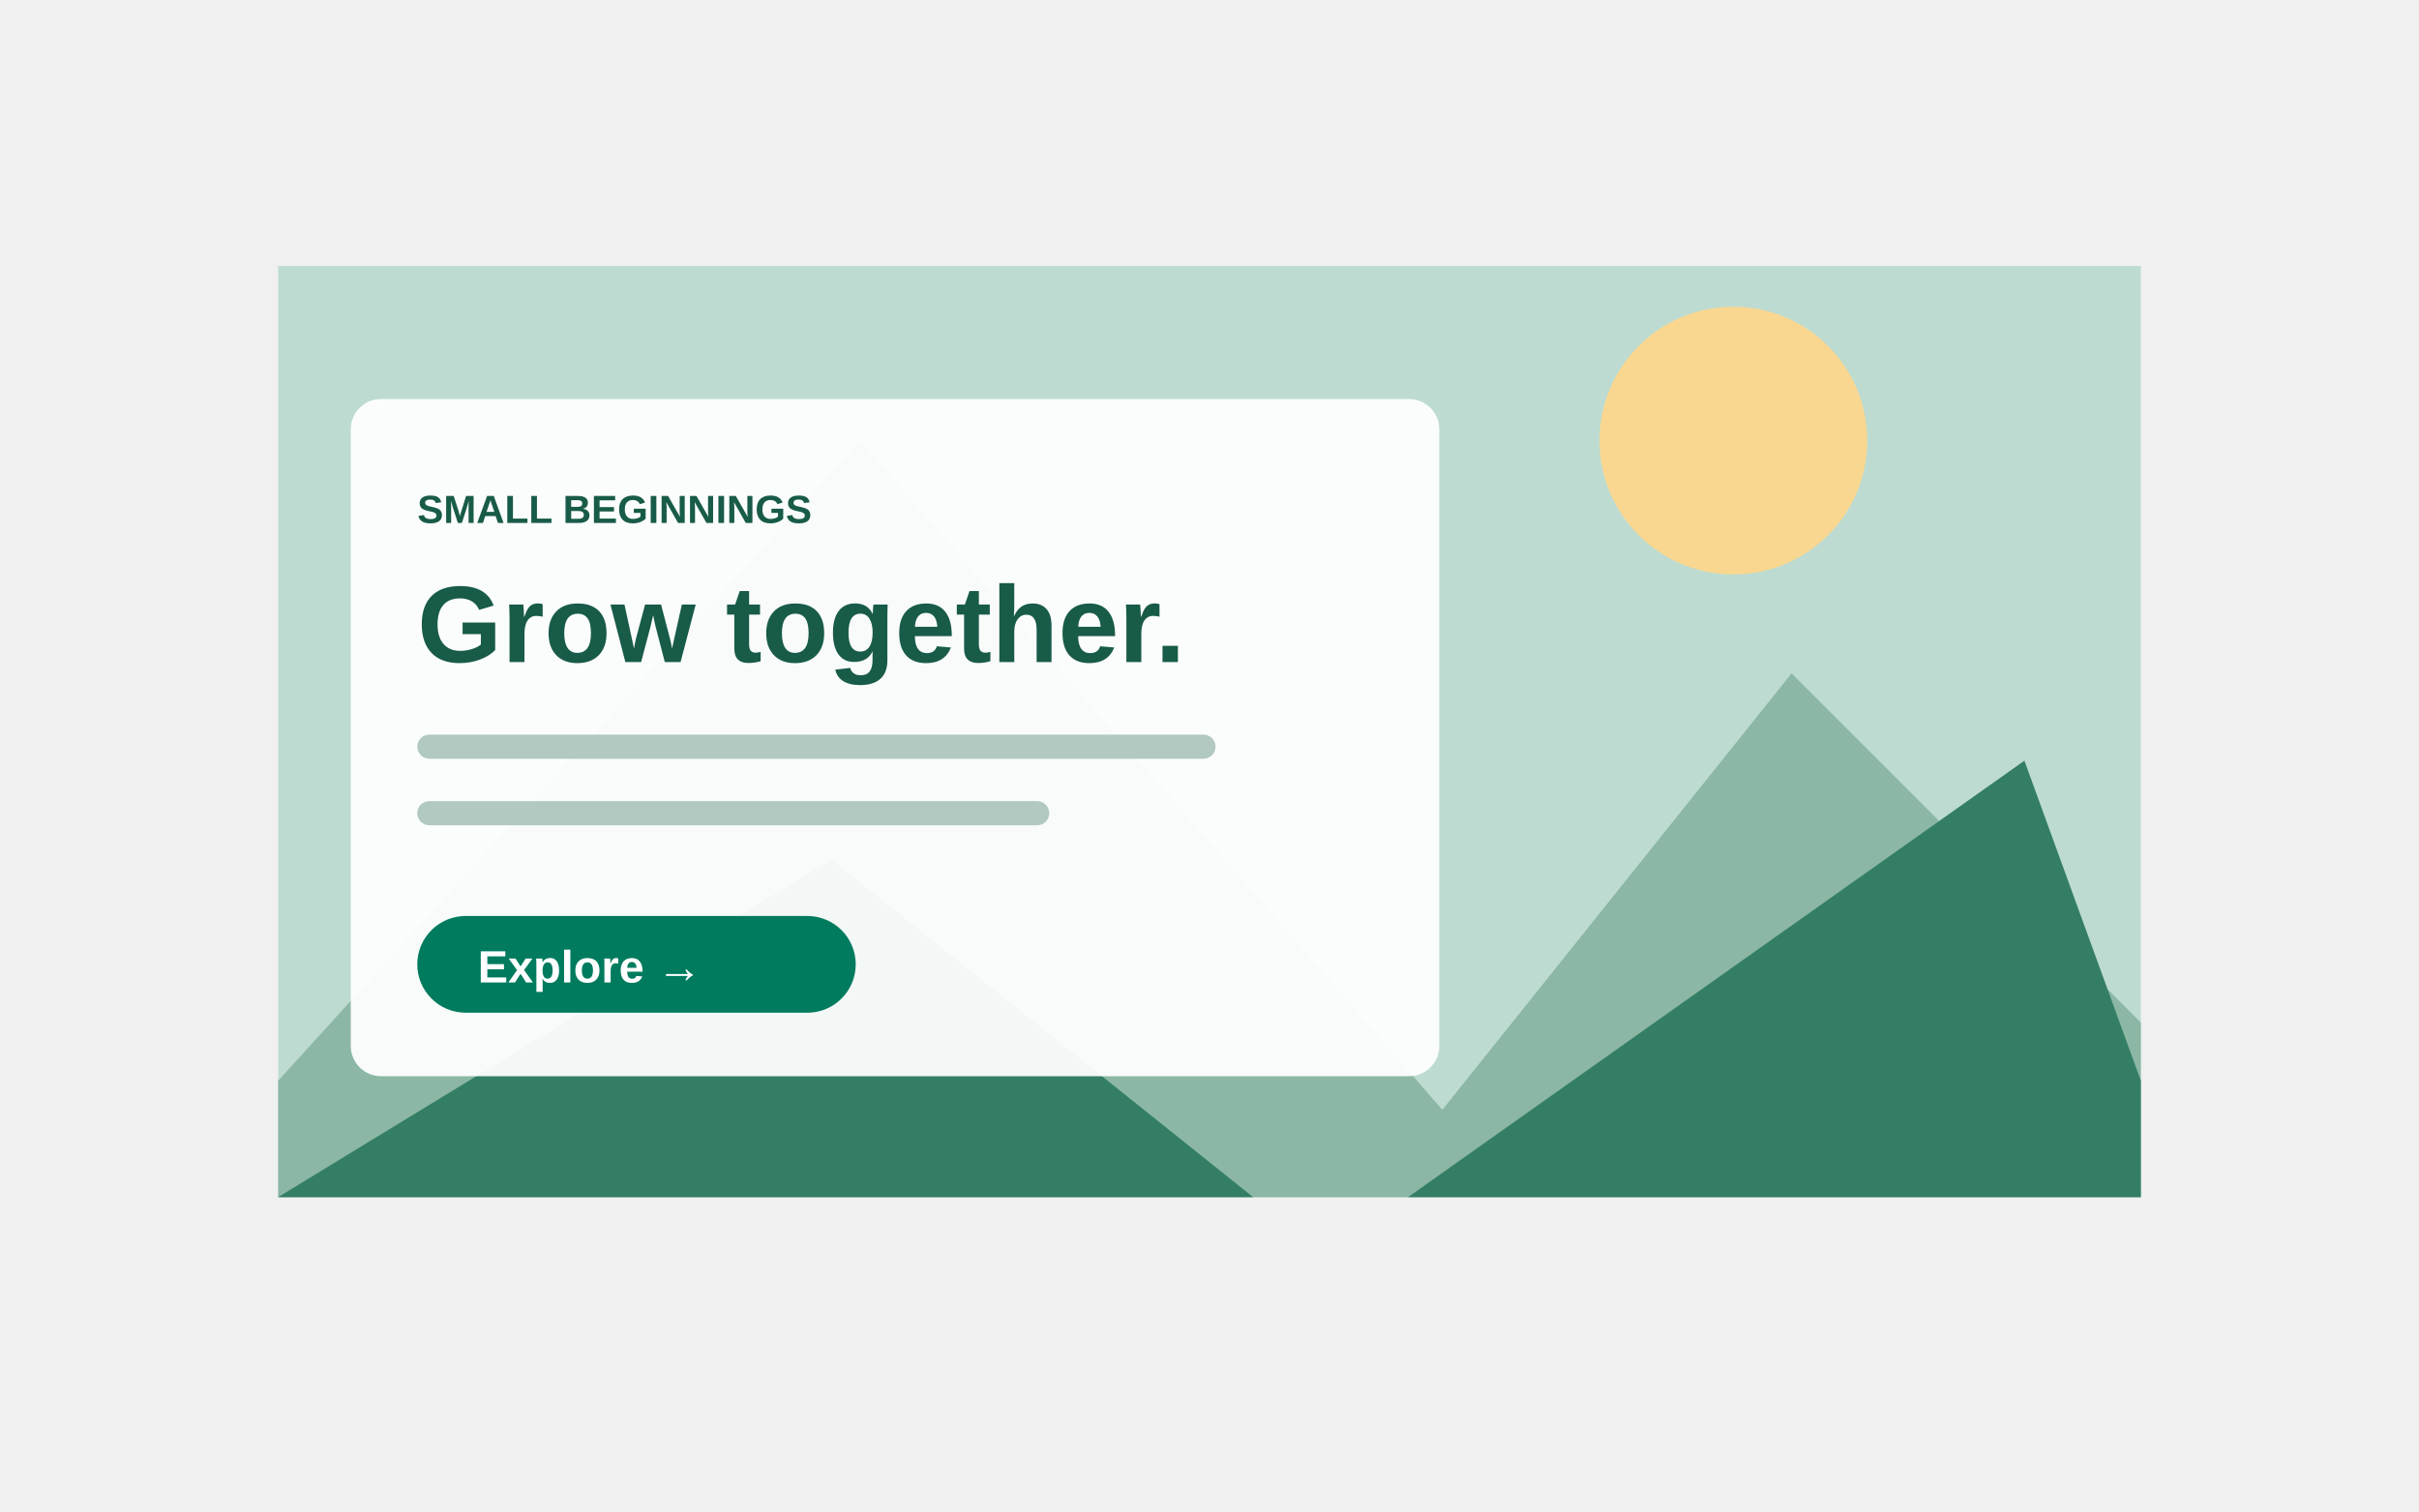
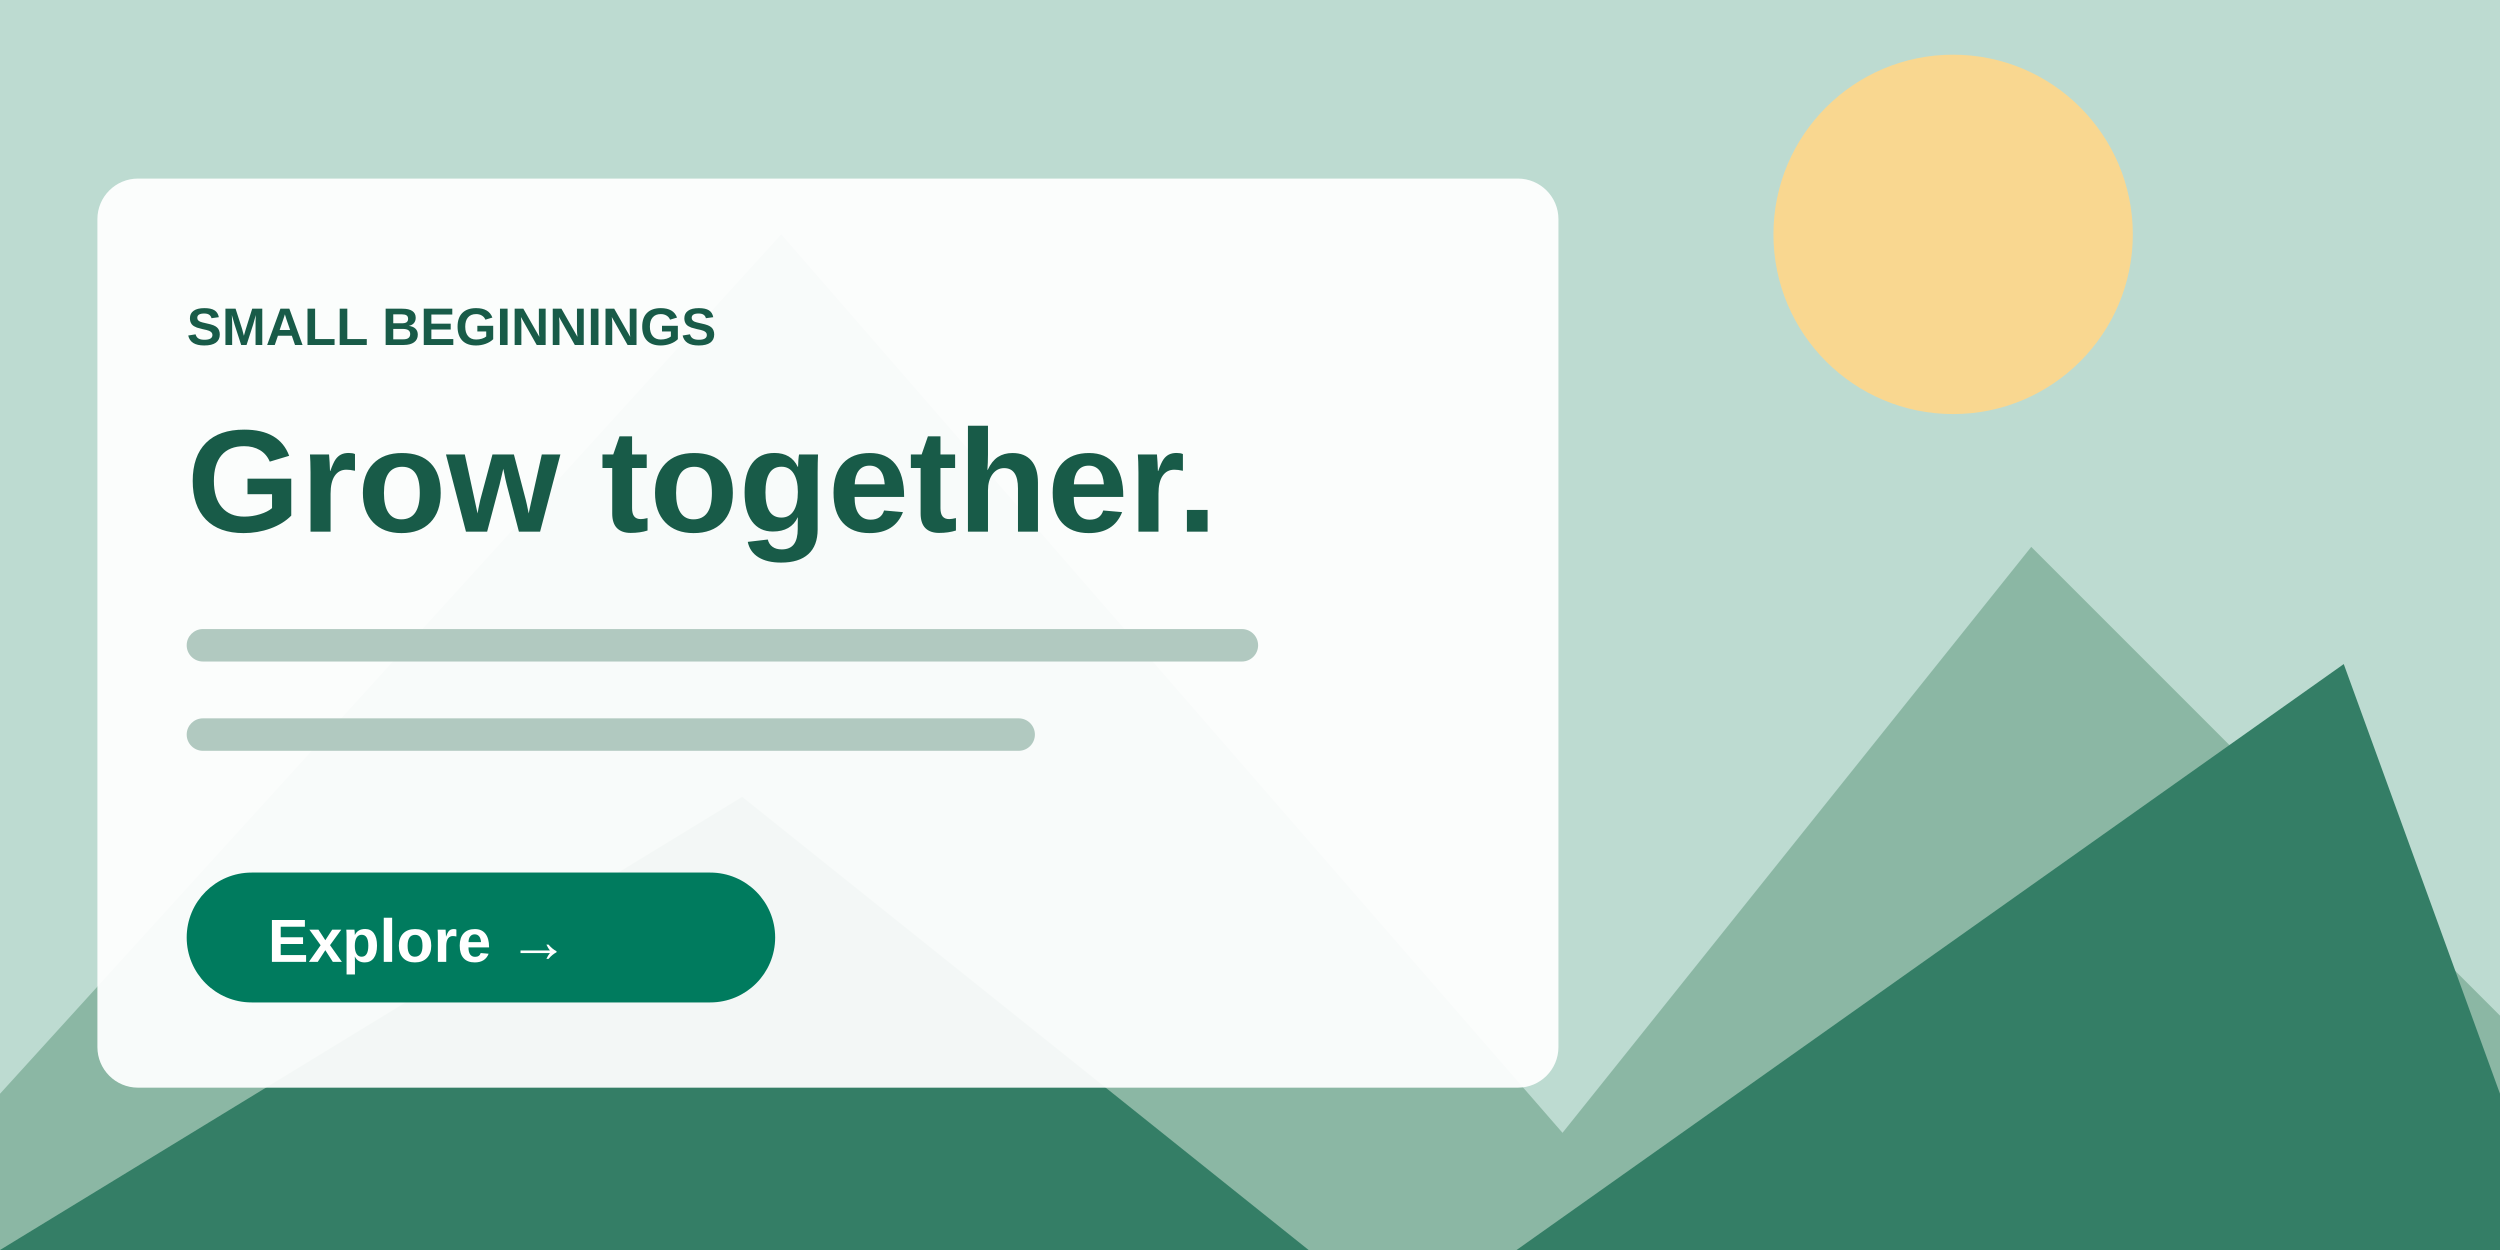
- <svg xmlns="http://www.w3.org/2000/svg" width="800" height="500" viewBox="0 0 800 500">
-   <g transform="translate(0 -12)">
-     <svg x="92" y="100" width="616" height="308" viewBox="0 0 320 180" preserveAspectRatio="xMidYMid slice">
-       <rect width="320" height="180" fill="#bddbd1" />
-       <circle cx="250" cy="40" r="23" fill="#f9d790" />
-       <path d="M0 150 100 40 200 155 260 80 320 140V180H0" fill="#8bb7a4" />
-       <path d="M0 170 95 112 180 180 300 95 320 150V180H0" fill="#347e66" />
-     </svg>
-     <rect x="116" y="144" width="360" height="224" rx="10" fill="#fffffff0" />
-     <text x="138" y="185" font-family="Arial, sans-serif" font-size="13" font-weight="700" fill="#185b48">SMALL BEGINNINGS</text>
-     <text x="138" y="231" font-family="Arial, sans-serif" font-size="36" font-weight="700" fill="#185b48">Grow together.</text>
-     <rect x="138" y="255" width="264" height="8" rx="4" fill="#b1c9c0" />
-     <rect x="138" y="277" width="209" height="8" rx="4" fill="#b1c9c0" />
-     <rect x="138" y="315" width="145" height="32" rx="16" fill="#007b5e" />
-     <text x="158" y="337" font-family="Arial, sans-serif" font-size="15" font-weight="700" fill="#fff">Explore →</text>
-   </g>
+ <svg xmlns="http://www.w3.org/2000/svg" width="616" height="308" viewBox="92 100 616 308">
+   <svg x="92" y="100" width="616" height="308" viewBox="0 0 320 180" preserveAspectRatio="xMidYMid slice">
+     <rect width="320" height="180" fill="#bddbd1" />
+     <circle cx="250" cy="40" r="23" fill="#f9d790" />
+     <path d="M0 150 100 40 200 155 260 80 320 140V180H0" fill="#8bb7a4" />
+     <path d="M0 170 95 112 180 180 300 95 320 150V180H0" fill="#347e66" />
+   </svg>
+   <rect x="116" y="144" width="360" height="224" rx="10" fill="#fffffff0" />
+   <text x="138" y="185" font-family="Arial, sans-serif" font-size="13" font-weight="700" fill="#185b48">SMALL BEGINNINGS</text>
+   <text x="138" y="231" font-family="Arial, sans-serif" font-size="36" font-weight="700" fill="#185b48">Grow together.</text>
+   <rect x="138" y="255" width="264" height="8" rx="4" fill="#b1c9c0" />
+   <rect x="138" y="277" width="209" height="8" rx="4" fill="#b1c9c0" />
+   <rect x="138" y="315" width="145" height="32" rx="16" fill="#007b5e" />
+   <text x="158" y="337" font-family="Arial, sans-serif" font-size="15" font-weight="700" fill="#fff">Explore →</text>
</svg>
